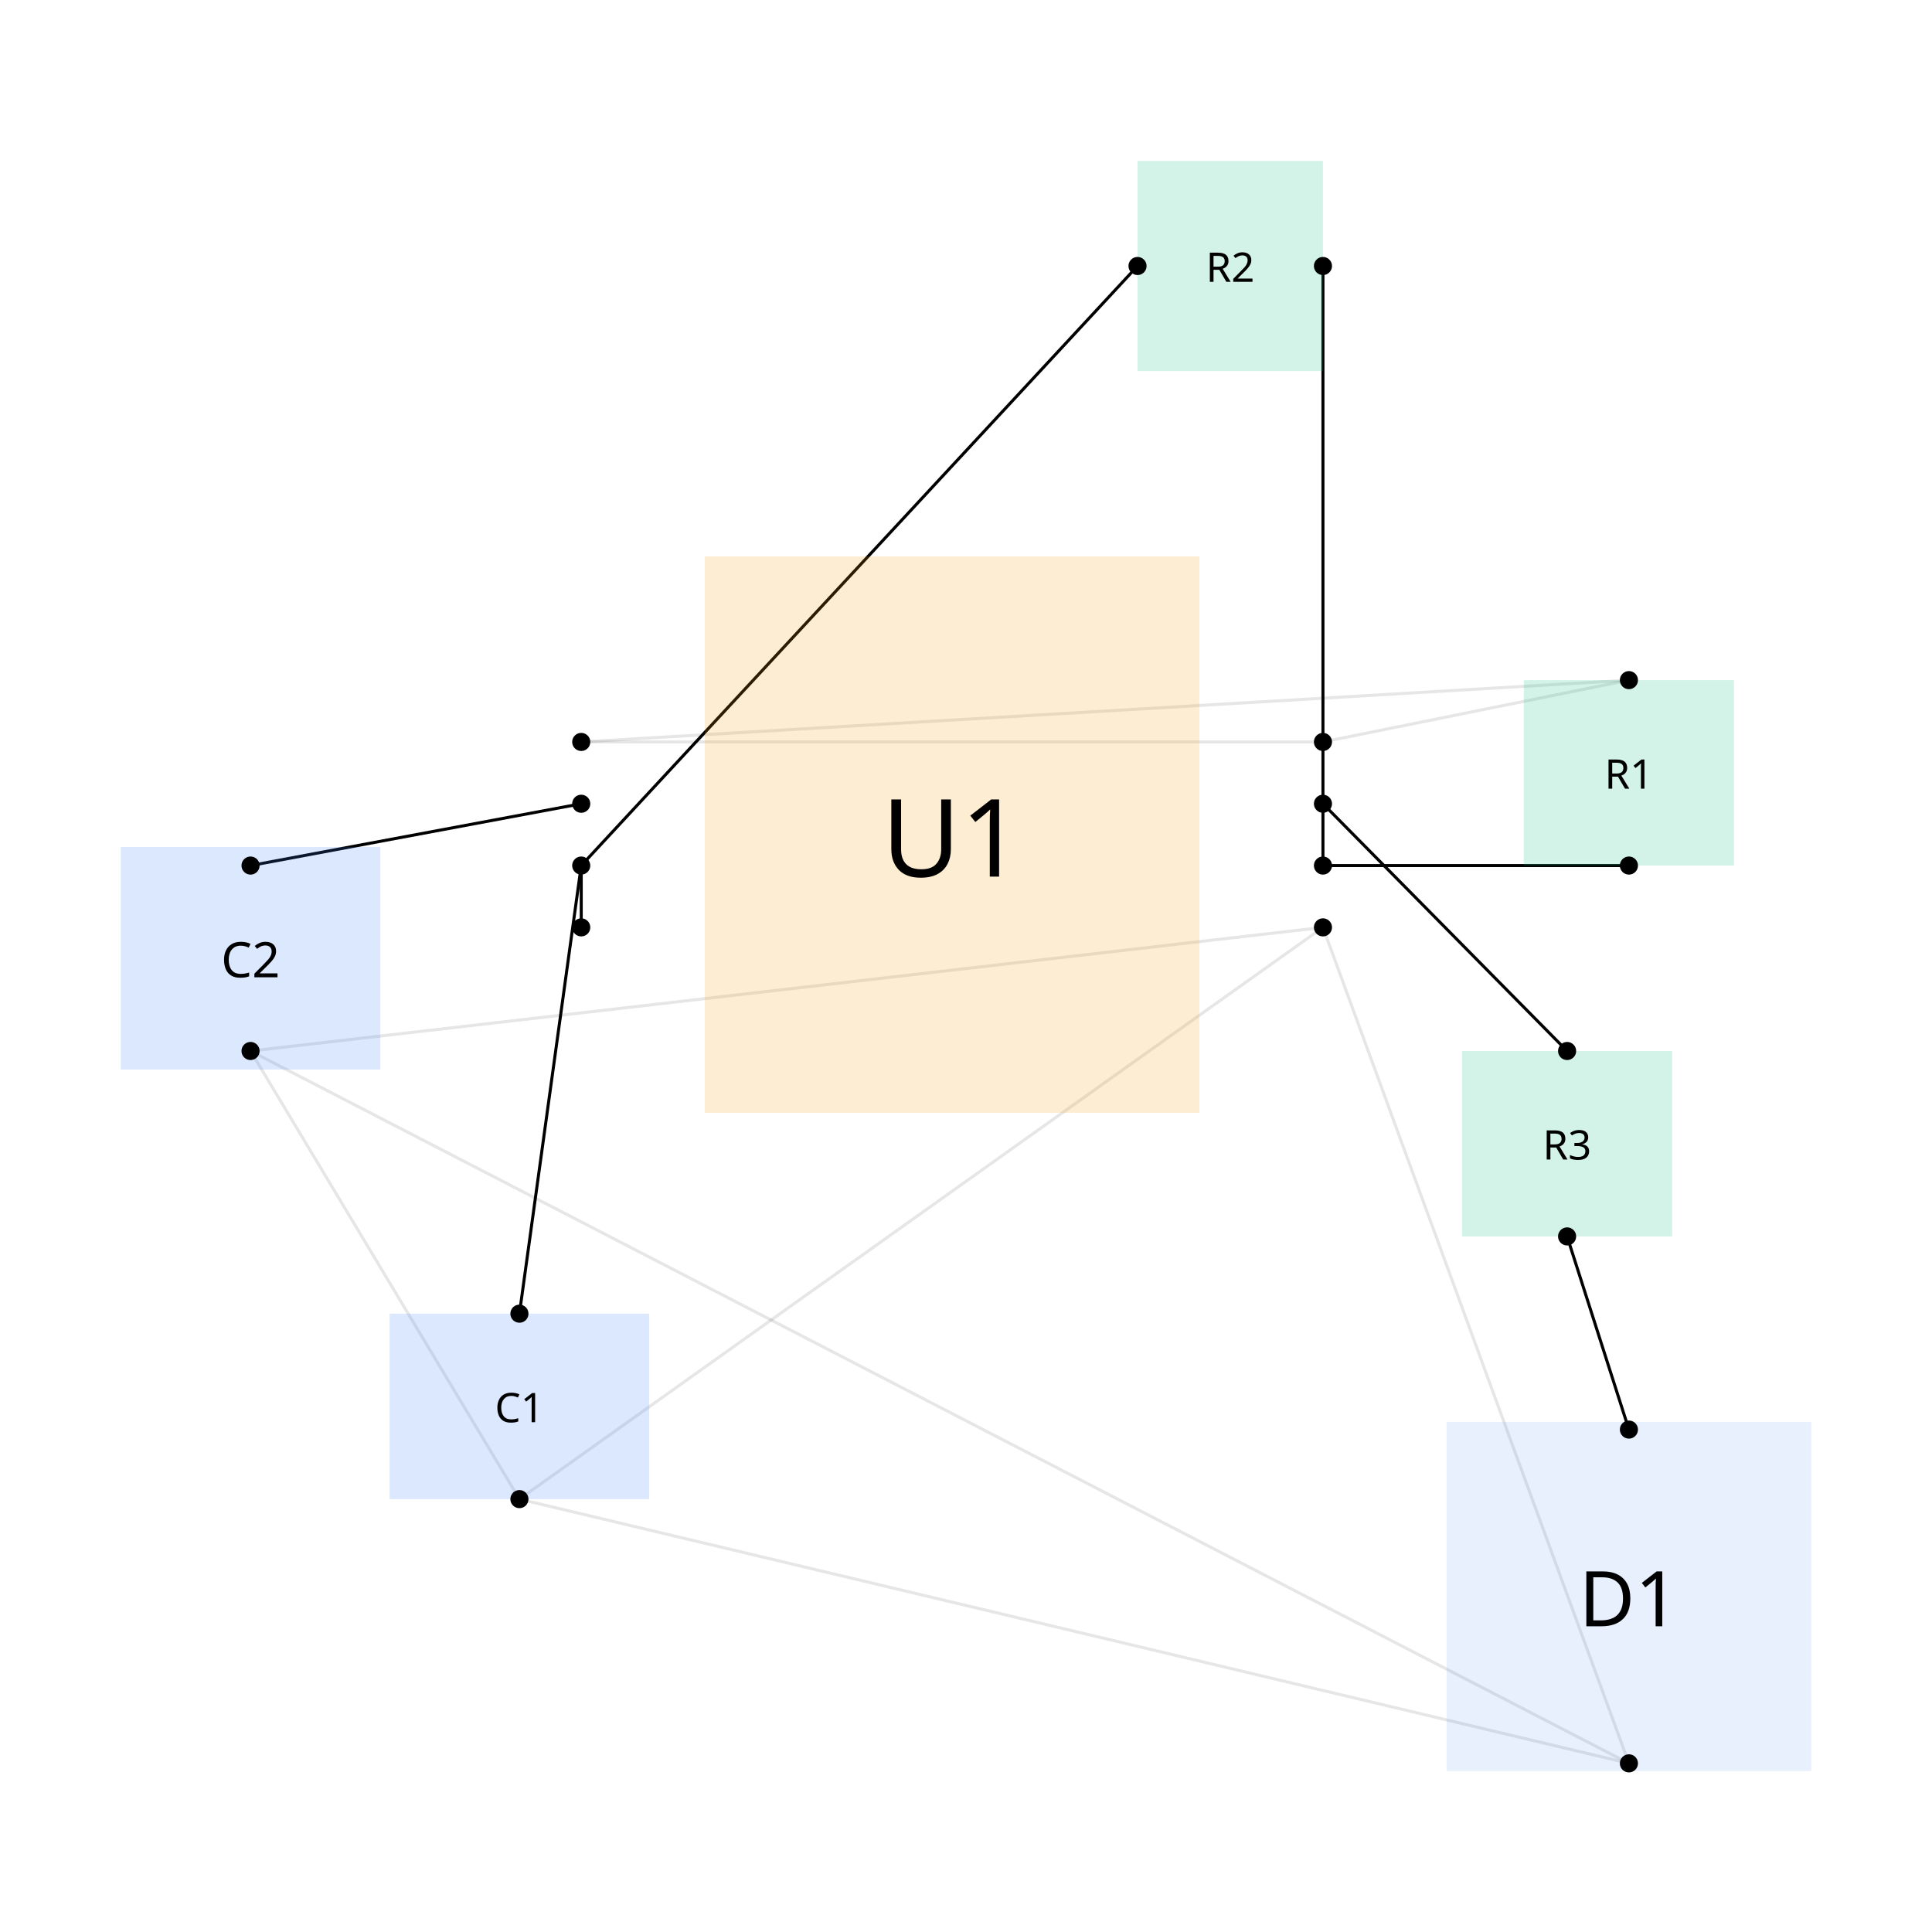
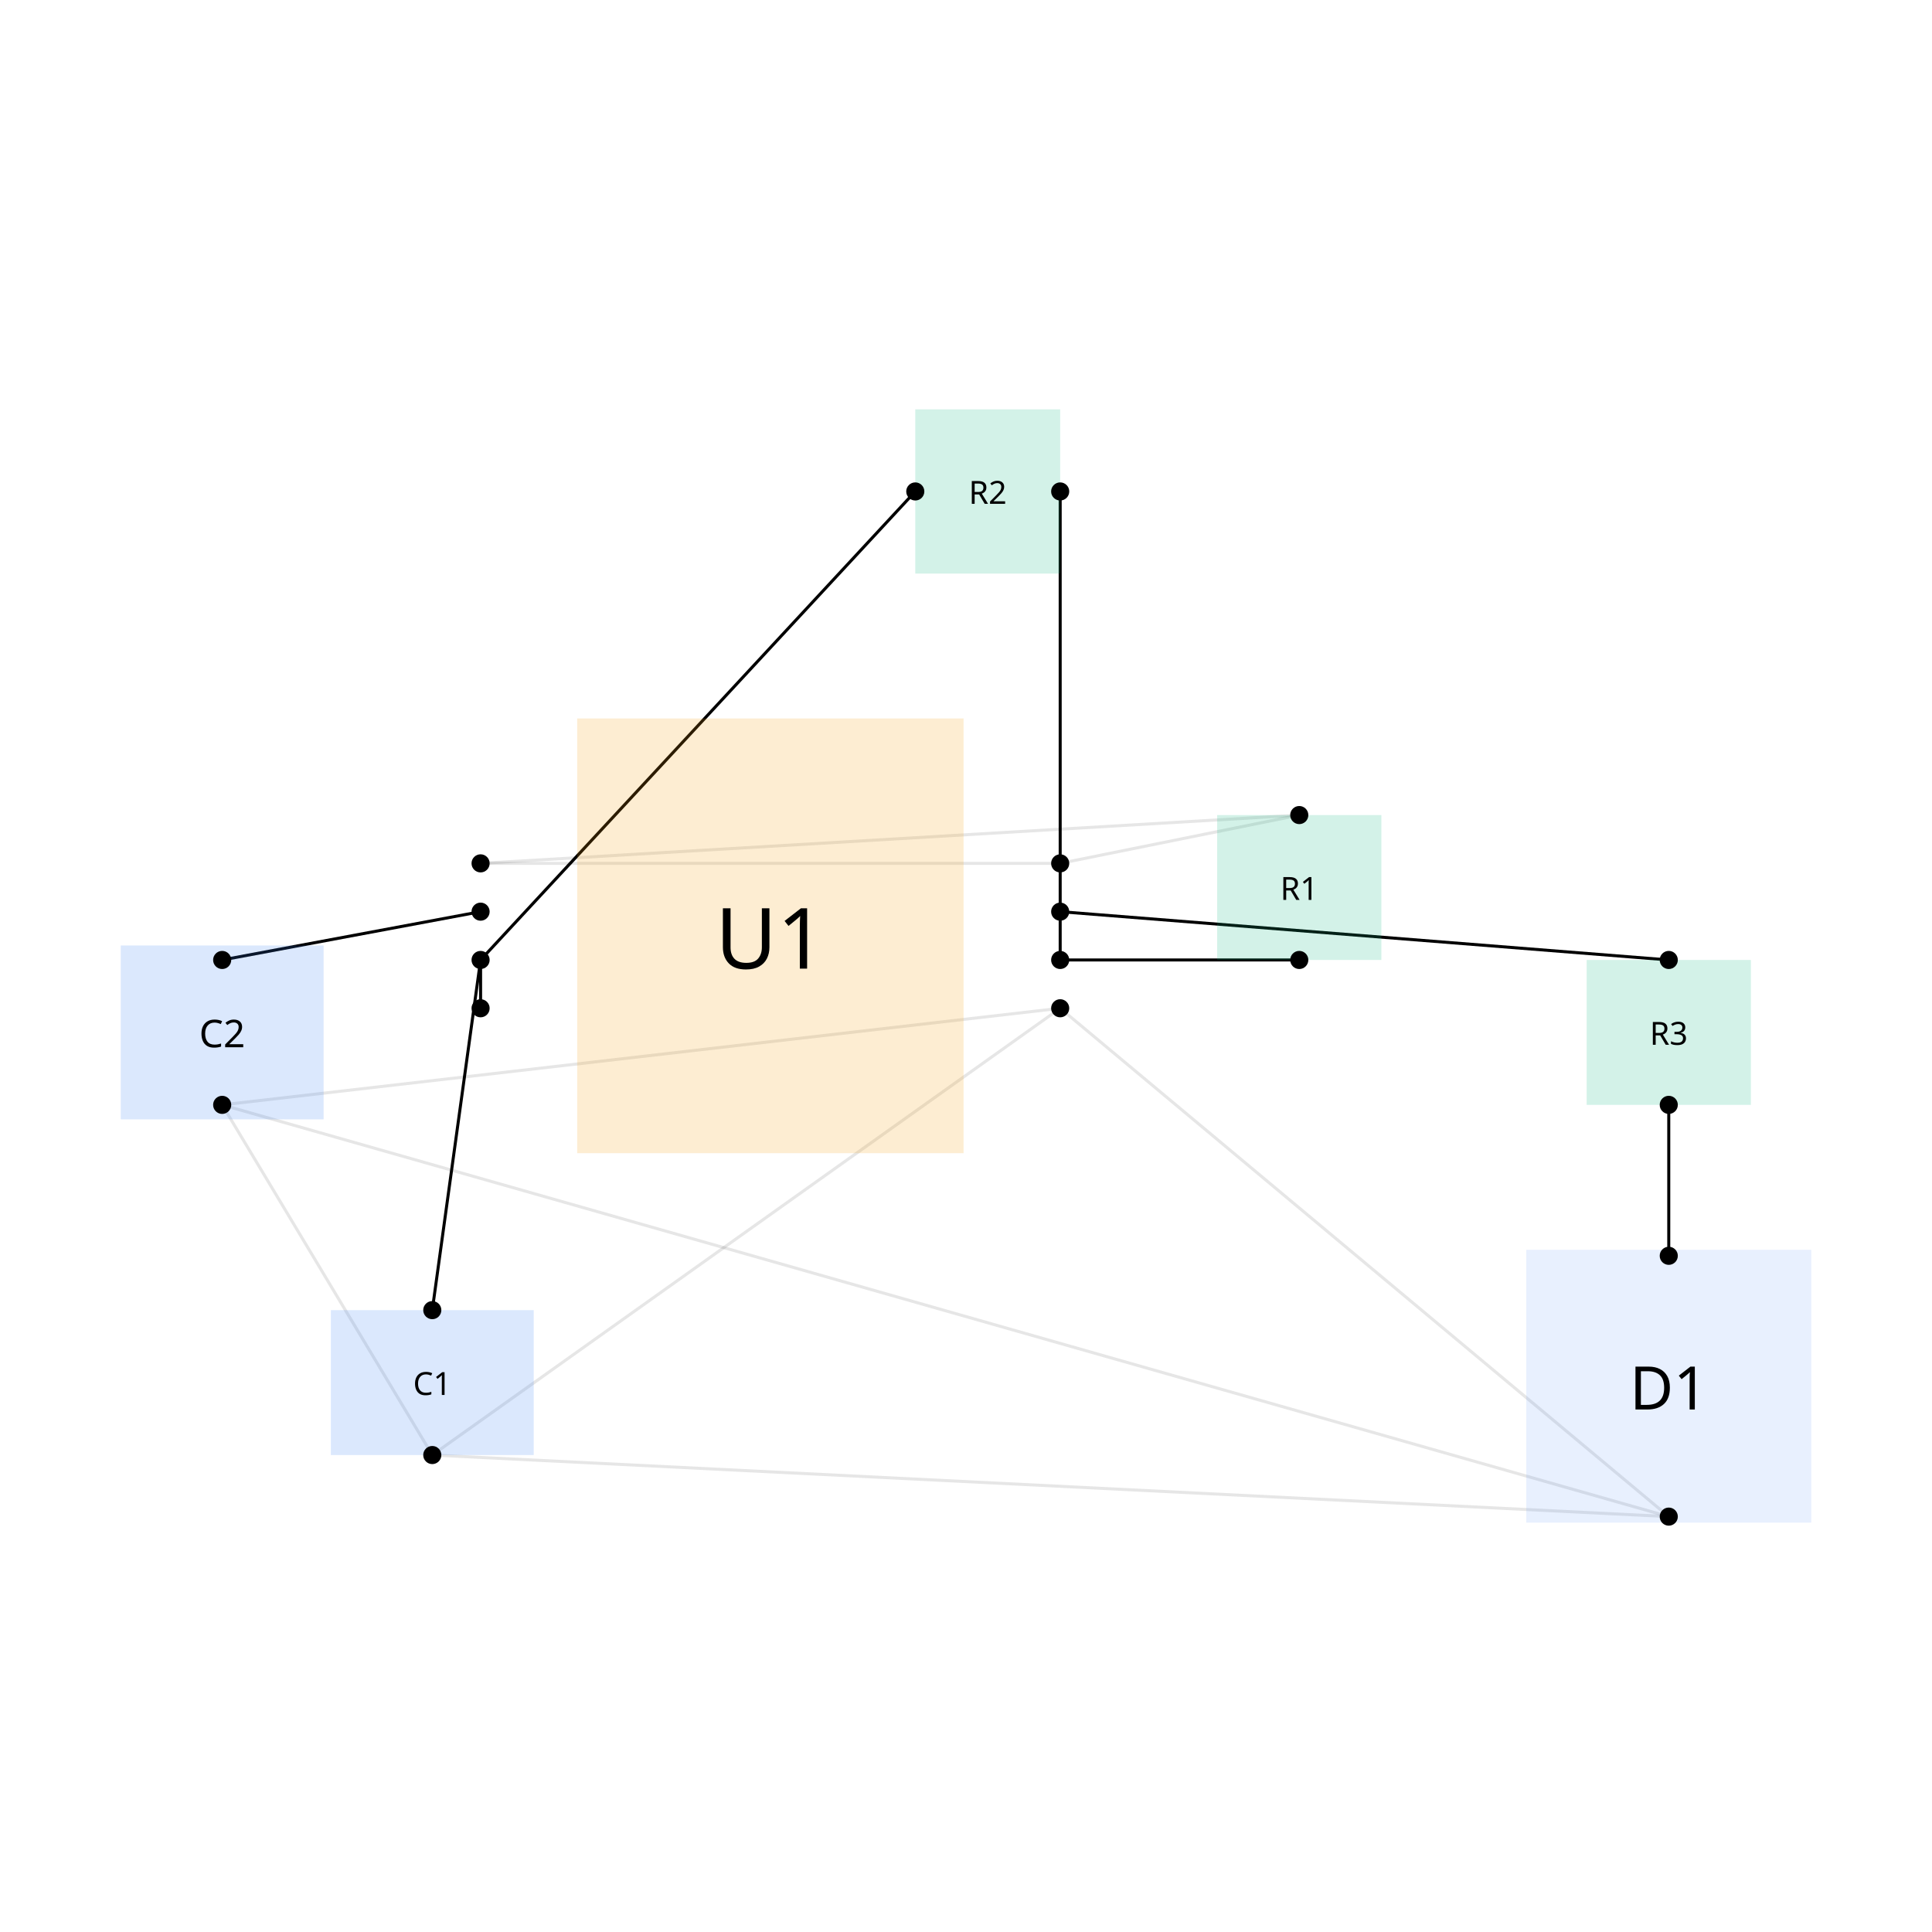
<svg xmlns="http://www.w3.org/2000/svg" width="640" height="640" viewBox="0 0 640 640">
  <rect width="100%" height="100%" fill="white" />
  <g>
-     <polyline data-points="1.2000000000000002,-0.30000000000000004 -1.4000000000000001,-2.15" data-type="line" data-label="" points="438.245,307.203 172.066,496.6" fill="none" stroke="rgba(0,0,0,0.1)" stroke-width="1px" />
+     <polyline data-points="1.2000000000000002,-0.30000000000000004 -1.4000000000000001,-2.15" data-type="line" data-label="" points="351.2,334 143.2,482" fill="none" stroke="rgba(0,0,0,0.1)" stroke-width="1px" />
  </g>
  <g>
-     <polyline data-points="1.2000000000000002,-0.30000000000000004 -2.27,-0.7000000000000011" data-type="line" data-label="" points="438.245,307.203 82.998,348.154" fill="none" stroke="rgba(0,0,0,0.1)" stroke-width="1px" />
+     <polyline data-points="1.2000000000000002,-0.30000000000000004 -2.27,-0.7000000000000011" data-type="line" data-label="" points="351.2,334 73.6,366" fill="none" stroke="rgba(0,0,0,0.1)" stroke-width="1px" />
  </g>
  <g>
-     <polyline data-points="1.2000000000000002,-0.30000000000000004 2.19,-3.004999999999999" data-type="line" data-label="" points="438.245,307.203 539.598,584.132" fill="none" stroke="rgba(0,0,0,0.1)" stroke-width="1px" />
+     <polyline data-points="1.2000000000000002,-0.30000000000000004 3.7199999999999998,-2.405" data-type="line" data-label="" points="351.2,334 552.8,502.4" fill="none" stroke="rgba(0,0,0,0.1)" stroke-width="1px" />
  </g>
  <g>
-     <polyline data-points="-1.4000000000000001,-2.15 -2.27,-0.7000000000000011" data-type="line" data-label="" points="172.066,496.6 82.998,348.154" fill="none" stroke="rgba(0,0,0,0.1)" stroke-width="1px" />
+     <polyline data-points="-1.4000000000000001,-2.15 -2.27,-0.7000000000000011" data-type="line" data-label="" points="143.2,482 73.6,366" fill="none" stroke="rgba(0,0,0,0.1)" stroke-width="1px" />
  </g>
  <g>
-     <polyline data-points="-1.4000000000000001,-2.15 2.19,-3.004999999999999" data-type="line" data-label="" points="172.066,496.6 539.598,584.132" fill="none" stroke="rgba(0,0,0,0.1)" stroke-width="1px" />
+     <polyline data-points="-1.4000000000000001,-2.15 3.7199999999999998,-2.405" data-type="line" data-label="" points="143.2,482 552.8,502.4" fill="none" stroke="rgba(0,0,0,0.1)" stroke-width="1px" />
  </g>
  <g>
-     <polyline data-points="-2.27,-0.7000000000000011 2.19,-3.004999999999999" data-type="line" data-label="" points="82.998,348.154 539.598,584.132" fill="none" stroke="rgba(0,0,0,0.1)" stroke-width="1px" />
+     <polyline data-points="-2.27,-0.7000000000000011 3.7199999999999998,-2.405" data-type="line" data-label="" points="73.6,366 552.8,502.4" fill="none" stroke="rgba(0,0,0,0.1)" stroke-width="1px" />
  </g>
  <g>
-     <polyline data-points="-1.2000000000000002,0.30000000000000004 1.2000000000000002,0.30000000000000004" data-type="line" data-label="" points="192.541,245.777 438.245,245.777" fill="none" stroke="rgba(0,0,0,0.1)" stroke-width="1px" />
+     <polyline data-points="-1.2000000000000002,0.30000000000000004 1.2000000000000002,0.30000000000000004" data-type="line" data-label="" points="159.2,286 351.2,286" fill="none" stroke="rgba(0,0,0,0.1)" stroke-width="1px" />
  </g>
  <g>
-     <polyline data-points="-1.2000000000000002,0.30000000000000004 2.19,0.5000000000000007" data-type="line" data-label="" points="192.541,245.777 539.598,225.302" fill="none" stroke="rgba(0,0,0,0.1)" stroke-width="1px" />
+     <polyline data-points="-1.2000000000000002,0.30000000000000004 2.19,0.5000000000000007" data-type="line" data-label="" points="159.2,286 430.4,270" fill="none" stroke="rgba(0,0,0,0.1)" stroke-width="1px" />
  </g>
  <g>
-     <polyline data-points="1.2000000000000002,0.30000000000000004 2.19,0.5000000000000007" data-type="line" data-label="" points="438.245,245.777 539.598,225.302" fill="none" stroke="rgba(0,0,0,0.1)" stroke-width="1px" />
+     <polyline data-points="1.2000000000000002,0.30000000000000004 2.19,0.5000000000000007" data-type="line" data-label="" points="351.2,286 430.4,270" fill="none" stroke="rgba(0,0,0,0.1)" stroke-width="1px" />
  </g>
  <g>
-     <polyline data-points="-1.2000000000000002,-0.09999999999999998 -1.2000000000000002,-0.30000000000000004" data-type="line" data-label="" points="192.541,286.728 192.541,307.203" fill="none" stroke="black" stroke-width="1px" />
+     <polyline data-points="-1.2000000000000002,-0.09999999999999998 -1.2000000000000002,-0.30000000000000004" data-type="line" data-label="" points="159.2,318 159.2,334" fill="none" stroke="black" stroke-width="1px" />
  </g>
  <g>
-     <polyline data-points="0.6000000000000003,1.8399999999999999 -1.2000000000000002,-0.09999999999999998" data-type="line" data-label="" points="376.819,88.117 192.541,286.728" fill="none" stroke="black" stroke-width="1px" />
+     <polyline data-points="0.6000000000000003,1.8399999999999999 -1.2000000000000002,-0.09999999999999998" data-type="line" data-label="" points="303.2,162.8 159.2,318" fill="none" stroke="black" stroke-width="1px" />
  </g>
  <g>
-     <polyline data-points="-1.2000000000000002,-0.09999999999999998 -1.4000000000000001,-1.55" data-type="line" data-label="" points="192.541,286.728 172.066,435.174" fill="none" stroke="black" stroke-width="1px" />
+     <polyline data-points="-1.2000000000000002,-0.09999999999999998 -1.4000000000000001,-1.55" data-type="line" data-label="" points="159.2,318 143.2,434" fill="none" stroke="black" stroke-width="1px" />
  </g>
  <g>
-     <polyline data-points="1.2000000000000002,0.09999999999999998 1.99,-0.6999999999999993" data-type="line" data-label="" points="438.245,266.252 519.122,348.154" fill="none" stroke="black" stroke-width="1px" />
+     <polyline data-points="1.2000000000000002,0.09999999999999998 3.7199999999999998,-0.10000000000000014" data-type="line" data-label="" points="351.2,302 552.8,318" fill="none" stroke="black" stroke-width="1px" />
  </g>
  <g>
-     <polyline data-points="-1.2000000000000002,0.10000000000000003 -2.27,-0.10000000000000109" data-type="line" data-label="" points="192.541,266.252 82.998,286.728" fill="none" stroke="black" stroke-width="1px" />
+     <polyline data-points="-1.2000000000000002,0.10000000000000003 -2.27,-0.10000000000000109" data-type="line" data-label="" points="159.2,302 73.6,318" fill="none" stroke="black" stroke-width="1px" />
  </g>
  <g>
-     <polyline data-points="2.19,-0.09999999999999937 1.2000000000000002,-0.10000000000000003" data-type="line" data-label="" points="539.598,286.728 438.245,286.728" fill="none" stroke="black" stroke-width="1px" />
+     <polyline data-points="2.19,-0.09999999999999937 1.2000000000000002,-0.10000000000000003" data-type="line" data-label="" points="430.4,318 351.2,318" fill="none" stroke="black" stroke-width="1px" />
  </g>
  <g>
-     <polyline data-points="1.2000000000000002,-0.10000000000000003 1.2000000000000004,1.8399999999999999" data-type="line" data-label="" points="438.245,286.728 438.245,88.117" fill="none" stroke="black" stroke-width="1px" />
+     <polyline data-points="1.2000000000000002,-0.10000000000000003 1.2000000000000004,1.8399999999999999" data-type="line" data-label="" points="351.2,318 351.2,162.8" fill="none" stroke="black" stroke-width="1px" />
  </g>
  <g>
-     <polyline data-points="1.99,-1.2999999999999994 2.19,-1.924999999999999" data-type="line" data-label="" points="519.122,409.58 539.598,473.565" fill="none" stroke="black" stroke-width="1px" />
+     <polyline data-points="3.7199999999999998,-0.7000000000000002 3.7199999999999998,-1.3249999999999997" data-type="line" data-label="" points="552.8,366 552.8,416" fill="none" stroke="black" stroke-width="1px" />
  </g>
  <g>
-     <rect data-type="rect" data-label="U1" data-x="0" data-y="0" x="233.492" y="184.351" width="163.803" height="184.278" fill="rgba(245, 158, 11, 0.18)" stroke="none" stroke-width="0.01" />
+     <rect data-type="rect" data-label="U1" data-x="0" data-y="0" x="191.2" y="238" width="128" height="144" fill="rgba(245, 158, 11, 0.18)" stroke="none" stroke-width="0.013" />
  </g>
  <g>
-     <rect data-type="rect" data-label="R1" data-x="2.19" data-y="0.20000000000000062" x="504.79" y="225.302" width="69.616" height="61.426" fill="rgba(16, 185, 129, 0.18)" stroke="none" stroke-width="0.01" />
+     <rect data-type="rect" data-label="R1" data-x="2.19" data-y="0.20000000000000062" x="403.2" y="270" width="54.4" height="48" fill="rgba(16, 185, 129, 0.18)" stroke="none" stroke-width="0.013" />
  </g>
  <g>
-     <rect data-type="rect" data-label="R2" data-x="0.9000000000000004" data-y="1.8399999999999999" x="376.819" y="53.309" width="61.426" height="69.616" fill="rgba(16, 185, 129, 0.18)" stroke="none" stroke-width="0.01" />
+     <rect data-type="rect" data-label="R2" data-x="0.9000000000000004" data-y="1.8399999999999999" x="303.2" y="135.6" width="48" height="54.4" fill="rgba(16, 185, 129, 0.18)" stroke="none" stroke-width="0.013" />
  </g>
  <g>
-     <rect data-type="rect" data-label="C1" data-x="-1.4000000000000001" data-y="-1.85" x="129.068" y="435.174" width="85.996" height="61.426" fill="rgba(59, 130, 246, 0.18)" stroke="none" stroke-width="0.01" />
+     <rect data-type="rect" data-label="C1" data-x="-1.4000000000000001" data-y="-1.85" x="109.6" y="434" width="67.2" height="48" fill="rgba(59, 130, 246, 0.18)" stroke="none" stroke-width="0.013" />
  </g>
  <g>
-     <rect data-type="rect" data-label="C2" data-x="-2.27" data-y="-0.4000000000000011" x="40" y="280.585" width="85.996" height="73.711" fill="rgba(59, 130, 246, 0.18)" stroke="none" stroke-width="0.01" />
+     <rect data-type="rect" data-label="C2" data-x="-2.27" data-y="-0.4000000000000011" x="40" y="313.2" width="67.2" height="57.6" fill="rgba(59, 130, 246, 0.18)" stroke="none" stroke-width="0.013" />
  </g>
  <g>
-     <rect data-type="rect" data-label="D1" data-x="2.19" data-y="-2.464999999999999" x="479.196" y="471.005" width="120.804" height="115.686" fill="rgba(59, 130, 246, 0.12)" stroke="none" stroke-width="0.01" />
+     <rect data-type="rect" data-label="D1" data-x="3.7199999999999998" data-y="-1.8649999999999998" x="505.6" y="414" width="94.4" height="90.4" fill="rgba(59, 130, 246, 0.12)" stroke="none" stroke-width="0.013" />
  </g>
  <g>
-     <rect data-type="rect" data-label="R3" data-x="1.99" data-y="-0.9999999999999993" x="484.314" y="348.154" width="69.616" height="61.426" fill="rgba(16, 185, 129, 0.18)" stroke="none" stroke-width="0.01" />
+     <rect data-type="rect" data-label="R3" data-x="3.7199999999999998" data-y="-0.40000000000000013" x="525.6" y="318" width="54.4" height="48" fill="rgba(16, 185, 129, 0.18)" stroke="none" stroke-width="0.013" />
  </g>
-   <text data-type="text" data-label="U1" data-x="0" data-y="0" x="315.393" y="276.49" fill="black" font-size="35.832" font-family="sans-serif" text-anchor="middle" dominant-baseline="central">U1</text>
-   <text data-type="text" data-label="R1" data-x="2.19" data-y="0.20000000000000062" x="539.598" y="256.015" fill="black" font-size="13.514" font-family="sans-serif" text-anchor="middle" dominant-baseline="central">R1</text>
-   <text data-type="text" data-label="R2" data-x="0.9000000000000004" data-y="1.8399999999999999" x="407.532" y="88.117" fill="black" font-size="13.514" font-family="sans-serif" text-anchor="middle" dominant-baseline="central">R2</text>
-   <text data-type="text" data-label="C1" data-x="-1.4000000000000001" data-y="-1.85" x="172.066" y="465.887" fill="black" font-size="13.514" font-family="sans-serif" text-anchor="middle" dominant-baseline="central">C1</text>
-   <text data-type="text" data-label="C2" data-x="-2.27" data-y="-0.4000000000000011" x="82.998" y="317.441" fill="black" font-size="16.216" font-family="sans-serif" text-anchor="middle" dominant-baseline="central">C2</text>
-   <text data-type="text" data-label="D1" data-x="2.19" data-y="-2.464999999999999" x="539.598" y="528.848" fill="black" font-size="25.451" font-family="sans-serif" text-anchor="middle" dominant-baseline="central">D1</text>
-   <text data-type="text" data-label="R3" data-x="1.99" data-y="-0.9999999999999993" x="519.122" y="378.867" fill="black" font-size="13.514" font-family="sans-serif" text-anchor="middle" dominant-baseline="central">R3</text>
+   <text data-type="text" data-label="U1" data-x="0" data-y="0" x="255.2" y="310" fill="black" font-size="28" font-family="sans-serif" text-anchor="middle" dominant-baseline="central">U1</text>
+   <text data-type="text" data-label="R1" data-x="2.19" data-y="0.20000000000000062" x="430.4" y="294" fill="black" font-size="10.56" font-family="sans-serif" text-anchor="middle" dominant-baseline="central">R1</text>
+   <text data-type="text" data-label="R2" data-x="0.9000000000000004" data-y="1.8399999999999999" x="327.2" y="162.8" fill="black" font-size="10.56" font-family="sans-serif" text-anchor="middle" dominant-baseline="central">R2</text>
+   <text data-type="text" data-label="C1" data-x="-1.4000000000000001" data-y="-1.85" x="143.2" y="458" fill="black" font-size="10.56" font-family="sans-serif" text-anchor="middle" dominant-baseline="central">C1</text>
+   <text data-type="text" data-label="C2" data-x="-2.27" data-y="-0.4000000000000011" x="73.6" y="342" fill="black" font-size="12.672" font-family="sans-serif" text-anchor="middle" dominant-baseline="central">C2</text>
+   <text data-type="text" data-label="D1" data-x="3.7199999999999998" data-y="-1.8649999999999998" x="552.8" y="459.2" fill="black" font-size="19.888" font-family="sans-serif" text-anchor="middle" dominant-baseline="central">D1</text>
+   <text data-type="text" data-label="R3" data-x="3.7199999999999998" data-y="-0.40000000000000013" x="552.8" y="342" fill="black" font-size="10.56" font-family="sans-serif" text-anchor="middle" dominant-baseline="central">R3</text>
  <g>
-     <circle data-type="point" data-label="U1.1 (unnamedsubcircuitsubcircuit_source_group_0_connectivity_net1)" data-x="1.2000000000000002" data-y="-0.30000000000000004" cx="438.245" cy="307.203" r="3" fill="black" />
+     <circle data-type="point" data-label="U1.1 (unnamedsubcircuitsubcircuit_source_group_0_connectivity_net1)" data-x="1.2000000000000002" data-y="-0.30000000000000004" cx="351.2" cy="334" r="3" fill="black" />
  </g>
  <g>
-     <circle data-type="point" data-label="U1.2" data-x="-1.2000000000000002" data-y="-0.30000000000000004" cx="192.541" cy="307.203" r="3" fill="black" />
+     <circle data-type="point" data-label="U1.2" data-x="-1.2000000000000002" data-y="-0.30000000000000004" cx="159.2" cy="334" r="3" fill="black" />
  </g>
  <g>
-     <circle data-type="point" data-label="U1.3" data-x="1.2000000000000002" data-y="0.09999999999999998" cx="438.245" cy="266.252" r="3" fill="black" />
+     <circle data-type="point" data-label="U1.3" data-x="1.2000000000000002" data-y="0.09999999999999998" cx="351.2" cy="302" r="3" fill="black" />
  </g>
  <g>
-     <circle data-type="point" data-label="U1.4 (unnamedsubcircuitsubcircuit_source_group_0_connectivity_net0)" data-x="-1.2000000000000002" data-y="0.30000000000000004" cx="192.541" cy="245.777" r="3" fill="black" />
+     <circle data-type="point" data-label="U1.4 (unnamedsubcircuitsubcircuit_source_group_0_connectivity_net0)" data-x="-1.2000000000000002" data-y="0.30000000000000004" cx="159.2" cy="286" r="3" fill="black" />
  </g>
  <g>
-     <circle data-type="point" data-label="U1.5" data-x="-1.2000000000000002" data-y="0.10000000000000003" cx="192.541" cy="266.252" r="3" fill="black" />
+     <circle data-type="point" data-label="U1.5" data-x="-1.2000000000000002" data-y="0.10000000000000003" cx="159.2" cy="302" r="3" fill="black" />
  </g>
  <g>
-     <circle data-type="point" data-label="U1.6" data-x="-1.2000000000000002" data-y="-0.09999999999999998" cx="192.541" cy="286.728" r="3" fill="black" />
+     <circle data-type="point" data-label="U1.6" data-x="-1.2000000000000002" data-y="-0.09999999999999998" cx="159.2" cy="318" r="3" fill="black" />
  </g>
  <g>
-     <circle data-type="point" data-label="U1.7" data-x="1.2000000000000002" data-y="-0.10000000000000003" cx="438.245" cy="286.728" r="3" fill="black" />
+     <circle data-type="point" data-label="U1.7" data-x="1.2000000000000002" data-y="-0.10000000000000003" cx="351.2" cy="318" r="3" fill="black" />
  </g>
  <g>
-     <circle data-type="point" data-label="U1.8 (unnamedsubcircuitsubcircuit_source_group_0_connectivity_net0)" data-x="1.2000000000000002" data-y="0.30000000000000004" cx="438.245" cy="245.777" r="3" fill="black" />
+     <circle data-type="point" data-label="U1.8 (unnamedsubcircuitsubcircuit_source_group_0_connectivity_net0)" data-x="1.2000000000000002" data-y="0.30000000000000004" cx="351.2" cy="286" r="3" fill="black" />
  </g>
  <g>
-     <circle data-type="point" data-label="R1.1 (unnamedsubcircuitsubcircuit_source_group_0_connectivity_net0)" data-x="2.19" data-y="0.5000000000000007" cx="539.598" cy="225.302" r="3" fill="black" />
+     <circle data-type="point" data-label="R1.1 (unnamedsubcircuitsubcircuit_source_group_0_connectivity_net0)" data-x="2.19" data-y="0.5000000000000007" cx="430.4" cy="270" r="3" fill="black" />
  </g>
  <g>
-     <circle data-type="point" data-label="R1.2" data-x="2.19" data-y="-0.09999999999999937" cx="539.598" cy="286.728" r="3" fill="black" />
+     <circle data-type="point" data-label="R1.2" data-x="2.19" data-y="-0.09999999999999937" cx="430.4" cy="318" r="3" fill="black" />
  </g>
  <g>
-     <circle data-type="point" data-label="R2.1" data-x="1.2000000000000004" data-y="1.8399999999999999" cx="438.245" cy="88.117" r="3" fill="black" />
+     <circle data-type="point" data-label="R2.1" data-x="1.2000000000000004" data-y="1.8399999999999999" cx="351.2" cy="162.8" r="3" fill="black" />
  </g>
  <g>
-     <circle data-type="point" data-label="R2.2" data-x="0.6000000000000003" data-y="1.8399999999999999" cx="376.819" cy="88.117" r="3" fill="black" />
+     <circle data-type="point" data-label="R2.2" data-x="0.6000000000000003" data-y="1.8399999999999999" cx="303.2" cy="162.8" r="3" fill="black" />
  </g>
  <g>
-     <circle data-type="point" data-label="C1.1" data-x="-1.4000000000000001" data-y="-1.55" cx="172.066" cy="435.174" r="3" fill="black" />
+     <circle data-type="point" data-label="C1.1" data-x="-1.4000000000000001" data-y="-1.55" cx="143.2" cy="434" r="3" fill="black" />
  </g>
  <g>
-     <circle data-type="point" data-label="C1.2 (unnamedsubcircuitsubcircuit_source_group_0_connectivity_net1)" data-x="-1.4000000000000001" data-y="-2.15" cx="172.066" cy="496.6" r="3" fill="black" />
+     <circle data-type="point" data-label="C1.2 (unnamedsubcircuitsubcircuit_source_group_0_connectivity_net1)" data-x="-1.4000000000000001" data-y="-2.15" cx="143.2" cy="482" r="3" fill="black" />
  </g>
  <g>
-     <circle data-type="point" data-label="C2.1" data-x="-2.27" data-y="-0.10000000000000109" cx="82.998" cy="286.728" r="3" fill="black" />
+     <circle data-type="point" data-label="C2.1" data-x="-2.27" data-y="-0.10000000000000109" cx="73.6" cy="318" r="3" fill="black" />
  </g>
  <g>
-     <circle data-type="point" data-label="C2.2 (unnamedsubcircuitsubcircuit_source_group_0_connectivity_net1)" data-x="-2.27" data-y="-0.7000000000000011" cx="82.998" cy="348.154" r="3" fill="black" />
+     <circle data-type="point" data-label="C2.2 (unnamedsubcircuitsubcircuit_source_group_0_connectivity_net1)" data-x="-2.27" data-y="-0.7000000000000011" cx="73.6" cy="366" r="3" fill="black" />
  </g>
  <g>
-     <circle data-type="point" data-label="D1.1" data-x="2.19" data-y="-1.924999999999999" cx="539.598" cy="473.565" r="3" fill="black" />
+     <circle data-type="point" data-label="D1.1" data-x="3.7199999999999998" data-y="-1.3249999999999997" cx="552.8" cy="416" r="3" fill="black" />
  </g>
  <g>
-     <circle data-type="point" data-label="D1.2 (unnamedsubcircuitsubcircuit_source_group_0_connectivity_net1)" data-x="2.19" data-y="-3.004999999999999" cx="539.598" cy="584.132" r="3" fill="black" />
+     <circle data-type="point" data-label="D1.2 (unnamedsubcircuitsubcircuit_source_group_0_connectivity_net1)" data-x="3.7199999999999998" data-y="-2.405" cx="552.8" cy="502.4" r="3" fill="black" />
  </g>
  <g>
-     <circle data-type="point" data-label="R3.1" data-x="1.99" data-y="-0.6999999999999993" cx="519.122" cy="348.154" r="3" fill="black" />
+     <circle data-type="point" data-label="R3.1" data-x="3.7199999999999998" data-y="-0.10000000000000014" cx="552.8" cy="318" r="3" fill="black" />
  </g>
  <g>
-     <circle data-type="point" data-label="R3.2" data-x="1.99" data-y="-1.2999999999999994" cx="519.122" cy="409.58" r="3" fill="black" />
+     <circle data-type="point" data-label="R3.2" data-x="3.7199999999999998" data-y="-0.7000000000000002" cx="552.8" cy="366" r="3" fill="black" />
  </g>
  <g id="crosshair" style="display: none">
    <line id="crosshair-h" y1="0" y2="640" stroke="#666" stroke-width="0.5" />
    <line id="crosshair-v" x1="0" x2="640" stroke="#666" stroke-width="0.5" />
    <text id="coordinates" font-family="monospace" font-size="12" fill="#666" />
  </g>
</svg>
